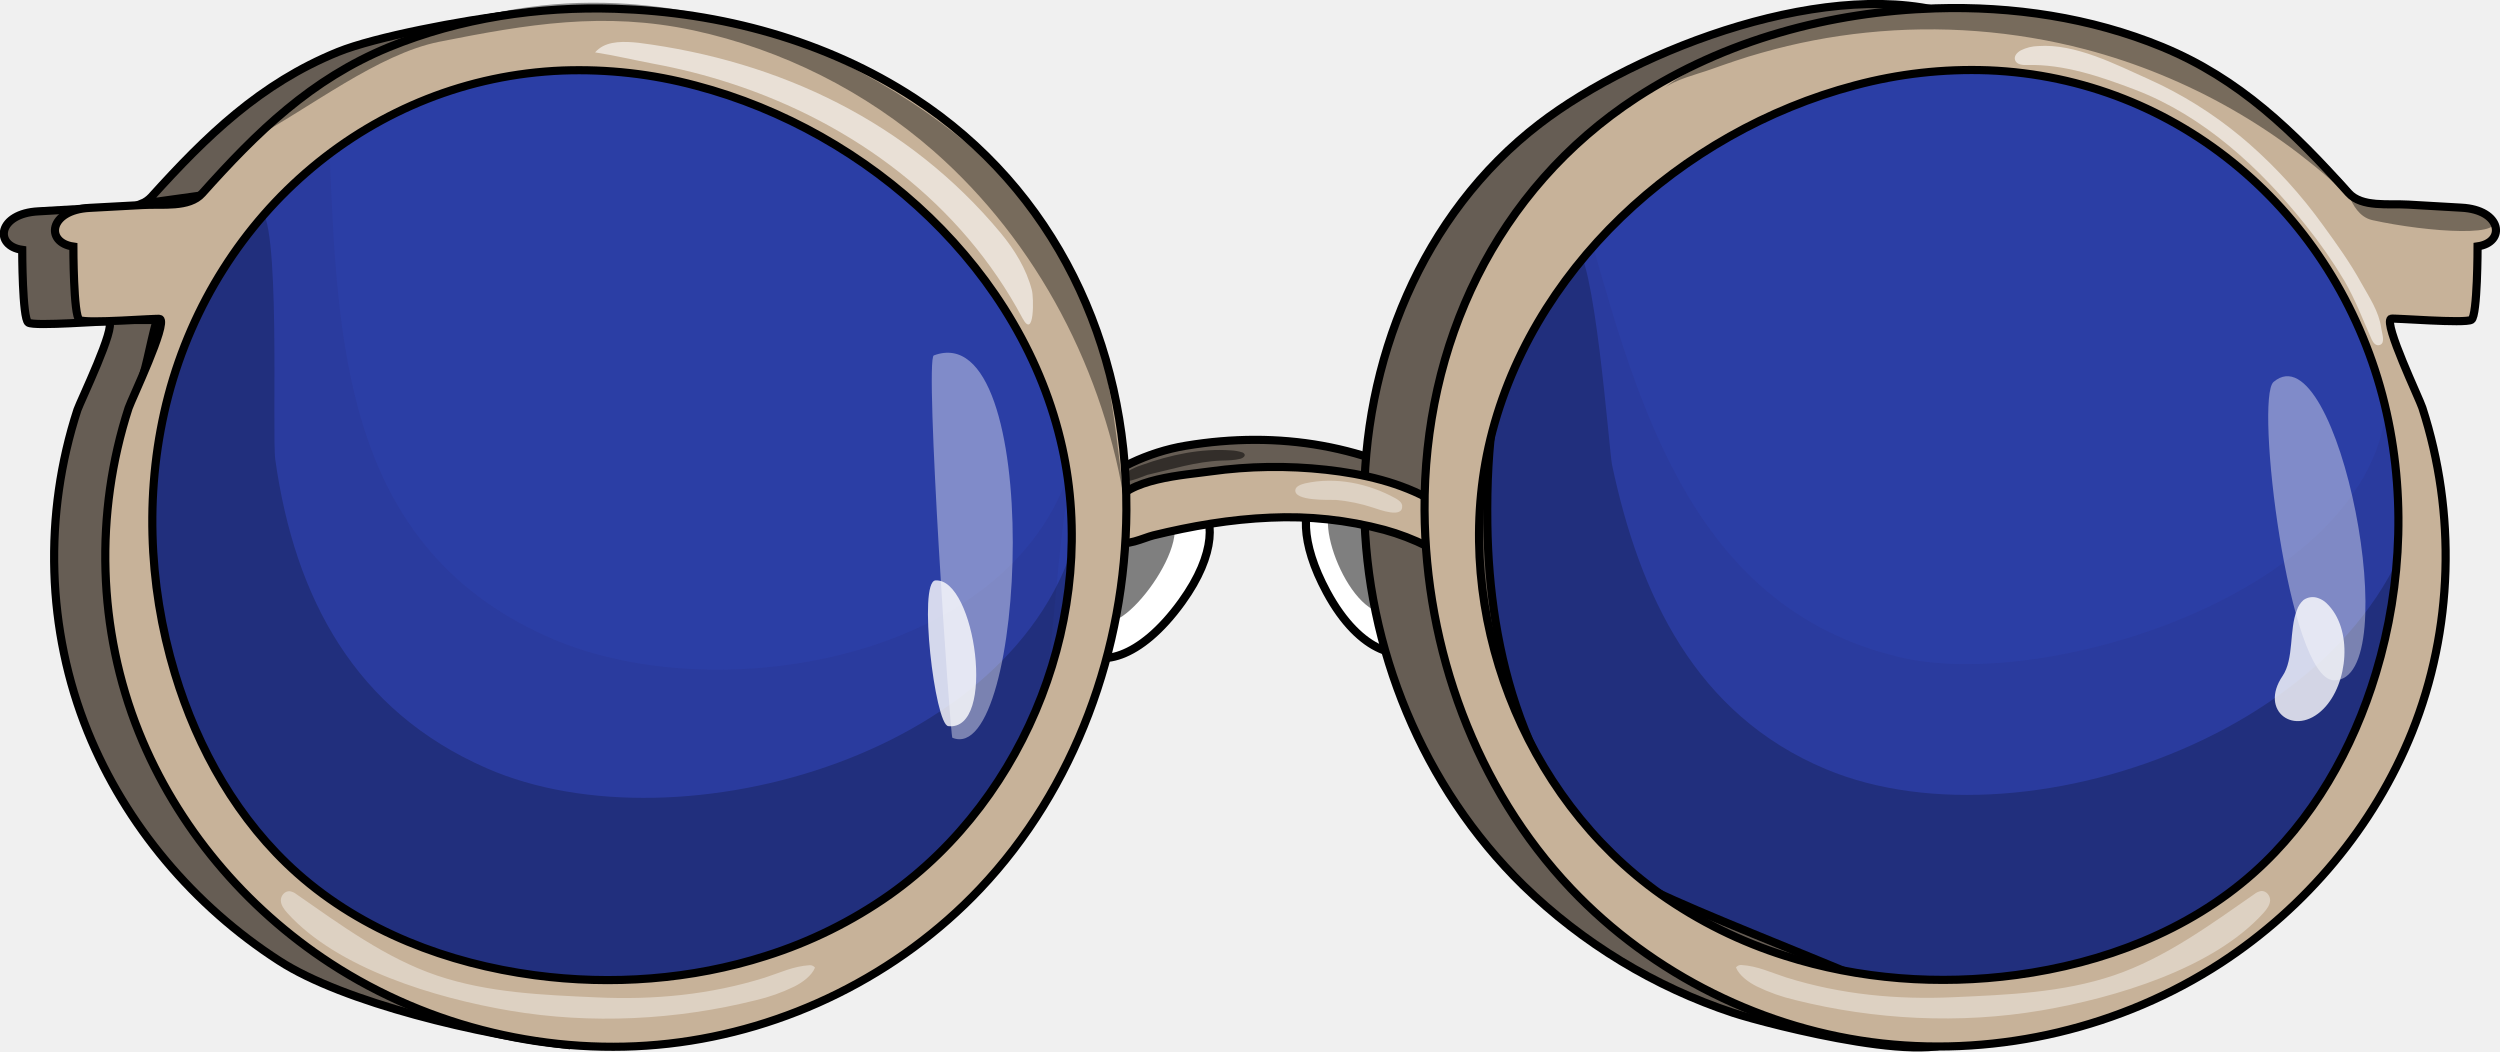
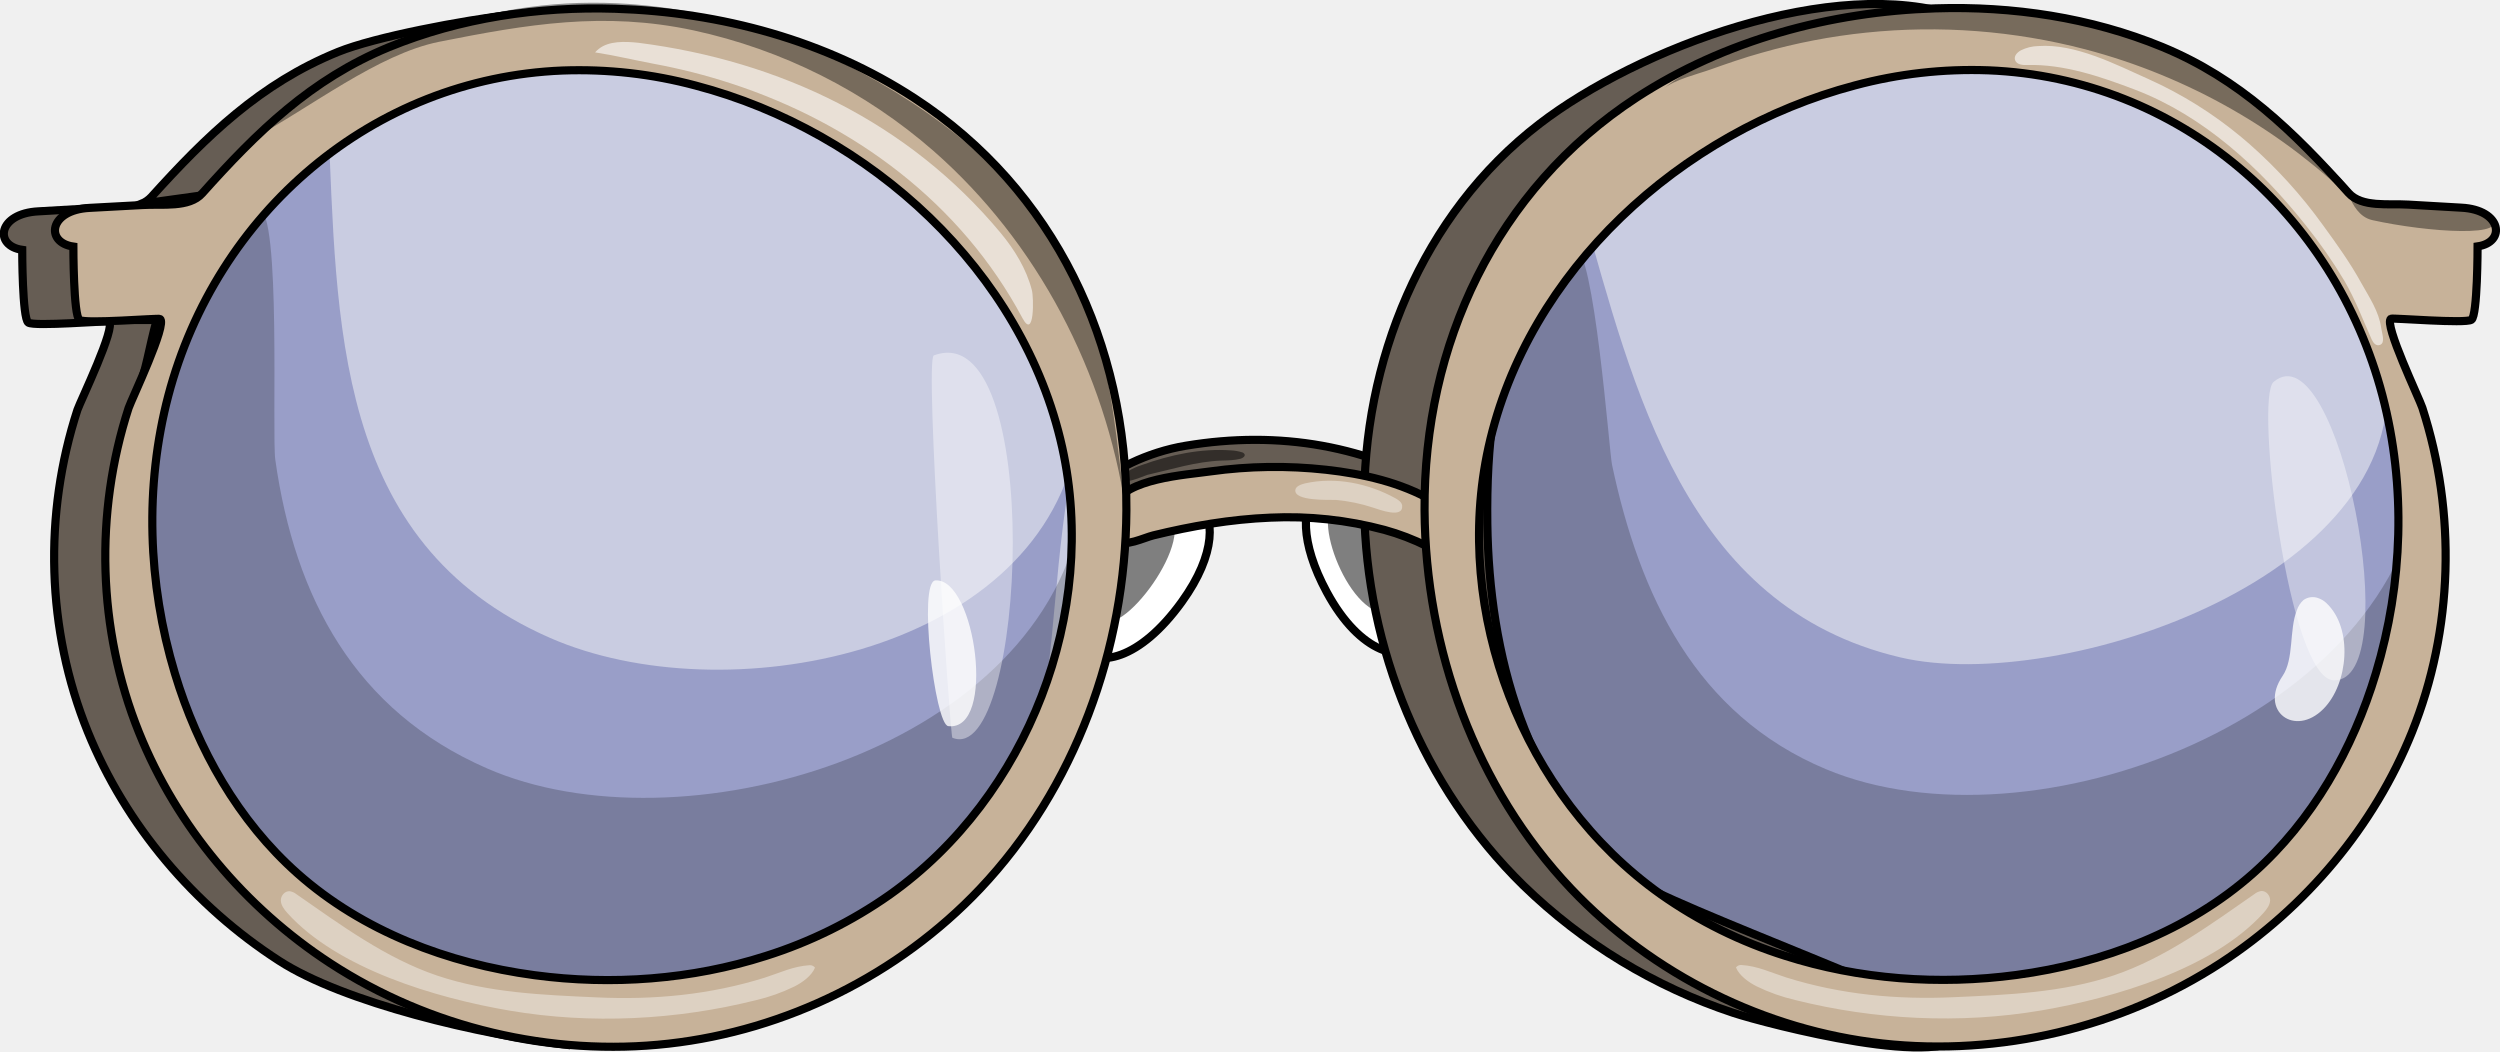
<svg xmlns="http://www.w3.org/2000/svg" viewBox="0 0 1226.7 515.9">
  <defs>
-     <style>.cls-1{fill:#2b3ea5;}.cls-2{fill:#29328d;opacity:0.3;}.cls-3{opacity:0.21;}.cls-10,.cls-4,.cls-5,.cls-6{fill:#fff;}.cls-11,.cls-4{opacity:0.4;}.cls-5{opacity:0.8;}.cls-6,.cls-8,.cls-9{stroke:#000;stroke-miterlimit:10;stroke-width:4px;}.cls-7{opacity:0.5;}.cls-8{fill:#665d54;}.cls-9{fill:#c7b299;}.cls-10{opacity:0.6;}</style>
+     <style>.a{fill:#2b3ea5;opacity:0.2;}.b{fill:#29328d;opacity:0.3;}.c{opacity:0.21;}.d,.e,.f,.j{fill:#fff;}.d,.k{opacity:0.4;}.e{opacity:0.8;}.f,.h,.i{stroke:#000;stroke-miterlimit:10;stroke-width:4px;}.g{opacity:0.5;}.h{fill:#665d54;}.i{fill:#c7b299;}.j{opacity:0.6;}</style>
  </defs>
-   <g id="Laag_5" data-name="Laag 5">
-     <path class="cls-1" d="M824,482.8c0,297.9-461.2,298.2-462,0C361.2,174.1,824,176,824,482.8Z" transform="translate(-297 -226)" />
-     <path class="cls-2" d="M458,284.4c4.5,99,2.2,207.9,108.9,254.6,85,37.2,236.7,8.7,258.1-94-22.9,108.8,7.8,185.5-108.7,249.9-81.2,44.9-153.6,37.3-232.5-.9s-115.1-92.5-121.1-182C358.7,451.5,388.7,305.5,458,284.4Z" transform="translate(-297 -226)" />
-     <path class="cls-3" d="M424,328.2c11.1,1.7,6.3,111.2,8.1,123.5,9.6,67.8,39.2,123.1,103.8,151.3,94.6,41.4,267.3-7.9,291.1-122-13.2,62.9-.9,103.9-42.4,151-20.9,23.7-50.9,46.9-79.4,59.8-78.7,35.5-154.7,32.9-232-3.5-70.1-33-93.2-89.5-108.5-164.2C357.8,490.6,375.7,320.9,424,328.2Z" transform="translate(-297 -226)" />
-     <path class="cls-4" d="M755.2,400.4c54.7-20.4,45.6,202.7,9.1,187.6C763.3,587.6,750.6,402.1,755.2,400.4Z" transform="translate(-297 -226)" />
-     <path class="cls-5" d="M756,510.8c19.6-1.3,30.1,74.2,6.3,71.5C755.7,581.6,747.4,511.4,756,510.8Z" transform="translate(-297 -226)" />
-     <path class="cls-1" d="M1485,483.8c0,296.5-461.2,296.8-462,0C1022.2,176.5,1485,178.4,1485,483.8Z" transform="translate(-297 -226)" />
-     <path class="cls-2" d="M1073.1,327.1c25.6,89.9,50.4,196.6,156.5,221.5,78,18.3,256.5-40.7,237.5-147.2,18.1,101.3,40.2,177.3-43.5,255.1-73.5,68.4-160.7,91.1-256.4,56.3-78.7-28.6-129.1-91.2-141.7-173.9C1018.3,491.7,1021.5,357.2,1073.1,327.1Z" transform="translate(-297 -226)" />
-     <path class="cls-3" d="M1069.4,346.7c9.9.5,17.2,100.9,18.6,107.4,13.6,64.1,41,122.5,104.9,149.3,101,42.3,280.9-25.2,293.2-147-6.6,63.9,10,103.4-26.4,154.6-18.3,25.8-45.7,52-72.7,67.8-74.6,43.6-150.4,48.9-231.1,20.8-73.2-25.5-102.1-79.2-125.1-152C1020.5,515.1,1020.5,344.5,1069.4,346.7Z" transform="translate(-297 -226)" />
-     <path class="cls-4" d="M1412.6,413.4c31.7-26.8,65.7,147.5,29.5,146.4C1419.9,559.1,1403.3,421.3,1412.6,413.4Z" transform="translate(-297 -226)" />
-     <path class="cls-5" d="M1434.8,519.6a10.7,10.7,0,0,1,3.7,2.3c13.3,12.5,10.7,39.7-1.4,51.9-14,14.2-31.8,1.1-20.1-16.1,5.7-8.4,3.2-22.7,7-32.2a11.6,11.6,0,0,1,3.3-5.1A7.8,7.8,0,0,1,1434.8,519.6Z" transform="translate(-297 -226)" />
-   </g>
-   <g id="Laag_4" data-name="Laag 4">
-     <path class="cls-6" d="M876.9,521.3c-41.6,57.6-82.2,15.1-36.8-35.4C874.9,447.2,911,474,876.9,521.3Z" transform="translate(-297 -226)" />
-     <path class="cls-7" d="M842.7,497.6q-11.2,14.9-6.2,31.3c9.1,14.1,50.2-41.3,32.6-51.5Q850.2,478.6,842.7,497.6Z" transform="translate(-297 -226)" />
-     <path class="cls-6" d="M948,516.5c32.8,60.9,84.5,19.5,37-34.7C950.8,443,921.6,467.7,948,516.5Z" transform="translate(-297 -226)" />
-     <path class="cls-7" d="M978.8,492.6q15.9,18.2,3,33.1c-19.8,9.8-42.4-45.8-29.4-53.3Q971.2,473.6,978.8,492.6Z" transform="translate(-297 -226)" />
-     <path class="cls-8" d="M1008.5,468.7c-40.2-24.3-83.8-31.6-129.6-24-37.9,6.2-74.5,37.5-18,34.3,53.1-3,96.2-1.4,148.6,4.7Z" transform="translate(-297 -226)" />
-     <path class="cls-8" d="M1257.8,234c-60.9-20.8-157.4,15.9-205.3,52.7-57.9,44.4-87.1,117.2-86.1,188.7.9,68.6,28.8,136.8,78.1,185.1a268.9,268.9,0,0,0,103,62.5c16.1,5.3,108.2,29.4,113.3,8.7,2.1-8.6-147.3-61.9-163.4-74.8-52-42.1-69.7-109.9-70.6-173.9-1-79.4,16.4-126.2,80.2-173.6,25.5-18.9,50.1-40.1,78.7-54.5C1197.5,249,1251.3,242.9,1257.8,234Z" transform="translate(-297 -226)" />
-     <path class="cls-9" d="M843.3,474c6.2-13.3,35.2-14.9,47.7-16.7a228.9,228.9,0,0,1,56.7-.8c18,2,36.7,6.2,52.5,15.4,5.2,3,28.7,24.6,12.4,28-4.7,1-11.2-3.8-15.2-5.8a115.1,115.1,0,0,0-21.1-8.1,183.4,183.4,0,0,0-56-6c-19.4.8-38.6,4.1-57.4,8.7-4.5,1.1-14,5.9-18.1,2.7S841.6,477.5,843.3,474Z" transform="translate(-297 -226)" />
-     <path class="cls-8" d="M398,321.6c12.2-16,32.9-35.8,63-57.9,19.3-14.3,64.1-25.7,88-30.7-25.1,3-68,11.1-86.2,18.5-38.1,15.5-64.5,41.2-91.5,71.1a13.7,13.7,0,0,1-4.9,3.4Z" transform="translate(-297 -226)" />
-     <path class="cls-8" d="M518,725.2c-36-12.9-64-25.8-96-57.6s-55.8-75.2-66-113.1c-9-33.5-5-104.5,8-135,4.7-11,6.2-23.3,9.9-36.5H338l-3-36-8-4,3-12,20.8-2.9c-3.1,0-6.1,0-8.9.1l-26,1.5c-20,1-22,16.9-8,18.9,0,0,0,33.7,3,35.7s38.7-1,39.5-.5c3.8,2.3-13.9,39-15.4,43.3-16.7,51.3-15.2,108,5.1,158,18.6,45.8,52.1,85.4,93.8,112.3,31.6,20.5,99.1,36.6,143,41.5C566.2,736.1,536.6,731.9,518,725.2Z" transform="translate(-297 -226)" />
-     <path class="cls-9" d="M745.6,274.1c-43.3-28.2-95-42.2-146.7-43.8-37.7-1.2-76.1,4.5-111.2,18.9-38.1,15.7-64.5,41.5-91.5,71.7-6.4,7.2-19.6,5.1-29.3,5.7L341,328c-20,1-22,17-8,19,0,0,0,34,3,36s38.7-1,39.5-.5c3.8,2.3-13.9,39.3-15.4,43.7-16.7,51.6-15.2,108.8,5.1,159.2,18.6,46.2,52.1,86,93.8,113.2,48.6,31.7,108.4,46,166.1,39.5s112.8-33.8,152.7-75.9c46.7-49.3,71.5-117.7,71.9-185.7C850.1,395.1,814.6,319,745.6,274.1Zm-72.9,421c-36.3,11.6-75.6,14.5-113.5,9.4C516.8,698.8,475,683,443,654.6c-29.1-25.8-49-61-60.2-98.2-13.3-44.1-14.9-91.8-3.2-136.3,23.6-89.4,99.9-155.7,193.4-159.5a221.5,221.5,0,0,1,65.4,7.4C724,290.5,799,359,818.2,445.5c18,81.1-16.8,171.4-84.6,219.5A221.4,221.4,0,0,1,672.7,695.1Z" transform="translate(-297 -226)" />
-     <path class="cls-10" d="M590.8,250a12.3,12.3,0,0,0-1.8,1.7c9.7,1.5,19.2,3.8,28.8,5.6a296.8,296.8,0,0,1,37.8,9.6c60.2,19.6,113,58.7,143.1,115.2,5.9,11,5.6-10.3,4.6-13.8-2.7-10.4-8.5-19.8-15.3-28-45.2-54.3-108.2-84.4-177.7-93.3C603.6,246.3,595.8,246,590.8,250Z" transform="translate(-297 -226)" />
-     <path class="cls-4" d="M439.2,663.3a7.2,7.2,0,0,1,3.3,1.5c21.3,14.8,43.8,31.4,69,39.9s51.9,9.5,78.4,10.7c28.1,1.3,55.6-1.3,82.4-9.7,7.5-2.4,13.9-5.6,22-6.1a3.1,3.1,0,0,1,2.6,1.2c-1.6,4-6.2,7.3-10.2,9.3a89.3,89.3,0,0,1-18.9,6.7c-38.8,9.7-80.7,11.9-120.7,5.1-36.4-6.2-84.5-20.6-109.1-47.9-1.6-1.8-3.1-3.8-3.2-6.1s1.9-4.8,4.4-4.6Z" transform="translate(-297 -226)" />
-     <path class="cls-11" d="M849.3,475.8c-6.5-48.5-8.4-94.5-37.5-136.1-18-25.6-41.8-46.7-68-63.8-42.9-28-92.9-45.9-144-48.3C532,224.4,471.2,249.7,421,294c28-15,61.5-41.5,91.5-47.5,43.2-8.6,80.8-15,124.8-5.6a263.9,263.9,0,0,1,117.8,59.2C806.2,344.9,839.3,408.8,849.3,475.8Z" transform="translate(-297 -226)" />
-     <path class="cls-9" d="M996,476.4c.4,68,25.1,136.3,71.9,185.7,39.9,42.1,95.1,69.5,152.7,75.9s117.4-7.8,166.1-39.5c41.7-27.2,75.2-67,93.8-113.2,20.3-50.4,21.8-107.6,5.1-159.2-1.4-4.4-19.1-41.3-15.4-43.7.8-.5,36.5,2.5,39.5.5s3-36,3-36c14-2,12-18-8-19l-26-1.5c-9.7-.6-22.8,1.5-29.3-5.7-27.1-30.2-53.4-56-91.5-71.7-35-14.4-73.4-20.1-111.2-18.9-51.6,1.6-103.4,15.6-146.7,43.8C1031,319,995.5,395.1,996,476.4ZM1112,664.9c-67.8-48.1-102.5-138.4-84.6-219.5,19.2-86.5,94.2-154.9,179.8-177.5a221.5,221.5,0,0,1,65.4-7.4c93.6,3.8,169.8,70.1,193.4,159.5,11.7,44.5,10.1,92.3-3.2,136.3-11.2,37.2-31.1,72.4-60.2,98.2-32,28.4-73.8,44.2-116.2,49.9-37.9,5.1-77.2,2.2-113.5-9.4A221.4,221.4,0,0,1,1112,664.9Z" transform="translate(-297 -226)" />
-     <path class="cls-10" d="M1464.9,395.2c-1.9.8-3.3-.8-4.1-2.5-4.4-9.8-8-19.6-13.5-29a240.4,240.4,0,0,0-19.1-27.4c-22.1-27.8-50-53.5-83.6-66.3-16.8-6.4-34.9-12.6-52.9-12.1-2.3.1-5.1-.2-5.9-2.3s1-3.9,2.8-4.9a20.2,20.2,0,0,1,8.5-2.1c18.1-1.3,37.8,8.9,54.1,16.2a197.8,197.8,0,0,1,45.6,28.5l4.1,3.5a238.9,238.9,0,0,1,35.8,39.5c6.7,9.2,13.4,18.5,18.9,28.5,3.9,7,8.7,14,9.8,22.1C1465.8,389.7,1467.5,394.1,1464.9,395.2Z" transform="translate(-297 -226)" />
-     <path class="cls-4" d="M1406.5,663.2a7.2,7.2,0,0,0-3.3,1.5c-21.3,14.8-43.8,31.4-69,39.9s-51.9,9.5-78.4,10.7c-28.1,1.3-55.6-1.3-82.4-9.7-7.5-2.4-13.9-5.6-22-6.1a3.1,3.1,0,0,0-2.6,1.2c1.6,4,6.2,7.3,10.2,9.3a89.3,89.3,0,0,0,18.9,6.7c38.8,9.7,80.7,11.9,120.7,5.1,36.4-6.2,84.5-20.6,109.1-47.9,1.6-1.8,3.1-3.8,3.2-6.1s-1.9-4.8-4.4-4.6Z" transform="translate(-297 -226)" />
-     <path class="cls-11" d="M1435.1,303.9c-16.7-15.5-34-30.4-53.5-42.1-30.4-18.3-65.5-28.1-100.9-30.7-53.2-4-109.2,5.8-156.5,31a71.7,71.7,0,0,0-10.9,7.4c5.8-4.6,16.3-7,23.3-9.5s16.4-5.8,24.8-8.1a297.5,297.5,0,0,1,51.4-9.9,302.1,302.1,0,0,1,107.4,8.2,298.5,298.5,0,0,1,71.9,29.4,295.5,295.5,0,0,1,32.9,21.8q7.8,6,15.3,12.5c4.7,4.1,8.2,9.1,13.8,12.1-2.3-6.5-7.5-11.5-12.6-16.3Z" transform="translate(-297 -226)" />
-     <path class="cls-11" d="M1518.4,331.9c-7.4-3.8-68.4-8.9-68.4-8.9,1.4,3,4.4,9.5,11,11C1488,340,1531.2,343,1518.4,331.9Z" transform="translate(-297 -226)" />
-     <path class="cls-7" d="M860,459c11.9-2.7,23.8-6.5,36.2-7,3.2-.1,6.4-.1,9.5-.9,1.1-.3,2.4-1.2,2-2.2a2,2,0,0,0-1.4-1,21.4,21.4,0,0,0-5.2-.9c-14.9-1.1-29.9,2.2-43.9,7.2a28.7,28.7,0,0,0-6.6,3,5.2,5.2,0,0,0-2.1,2.3C846.4,465.2,858.4,459.4,860,459Z" transform="translate(-297 -226)" />
-     <path class="cls-4" d="M932.6,466.4c.2-1.9,3.1-2.8,4.7-3.2,15-3.4,31.3,0,44.6,7.4,1.4.8,2.9,1.9,3.1,3.4.7,6.7-11.3,2-14.2,1.1a80.4,80.4,0,0,0-18.4-3.8C949.2,471.2,931.9,472,932.6,466.4Z" transform="translate(-297 -226)" />
-   </g>
+   <path class="a" d="M824,482.8c0,297.9-461.2,298.2-462,0C361.2,174.1,824,176,824,482.8Z" transform="translate(-297 -226)" />
+   <path class="b" d="M458,284.4c4.5,99,2.2,207.9,108.9,254.6,85,37.2,236.7,8.7,258.1-94-22.9,108.8,7.8,185.5-108.7,249.9-81.2,44.9-153.6,37.3-232.5-.9s-115.1-92.5-121.1-182C358.7,451.5,388.7,305.5,458,284.4Z" transform="translate(-297 -226)" />
+   <path class="c" d="M424,328.2c11.1,1.7,6.3,111.2,8.1,123.5,9.6,67.8,39.2,123.1,103.8,151.3,94.6,41.4,267.3-7.9,291.1-122-13.2,62.9-.9,103.9-42.4,151-20.9,23.7-50.9,46.9-79.4,59.8-78.7,35.5-154.7,32.9-232-3.5-70.1-33-93.2-89.5-108.5-164.2C357.8,490.6,375.7,320.9,424,328.2Z" transform="translate(-297 -226)" />
+   <path class="d" d="M755.2,400.4c54.7-20.4,45.6,202.7,9.1,187.6C763.3,587.6,750.6,402.1,755.2,400.4Z" transform="translate(-297 -226)" />
+   <path class="e" d="M756,510.8c19.6-1.3,30.1,74.2,6.3,71.5C755.7,581.6,747.4,511.4,756,510.8Z" transform="translate(-297 -226)" />
+   <path class="a" d="M1485,483.8c0,296.5-461.2,296.8-462,0C1022.2,176.5,1485,178.4,1485,483.8Z" transform="translate(-297 -226)" />
+   <path class="b" d="M1073.1,327.1c25.6,89.9,50.4,196.6,156.5,221.5,78,18.3,256.5-40.7,237.5-147.2,18.1,101.3,40.2,177.3-43.5,255.1-73.5,68.4-160.7,91.1-256.4,56.3-78.7-28.6-129.1-91.2-141.7-173.9C1018.3,491.7,1021.5,357.2,1073.1,327.1Z" transform="translate(-297 -226)" />
+   <path class="c" d="M1069.4,346.7c9.9.5,17.2,100.9,18.6,107.4,13.6,64.1,41,122.5,104.9,149.3,101,42.3,280.9-25.2,293.2-147-6.6,63.9,10,103.4-26.4,154.6-18.3,25.8-45.7,52-72.7,67.8-74.6,43.6-150.4,48.9-231.1,20.8-73.2-25.5-102.1-79.2-125.1-152C1020.5,515.1,1020.5,344.5,1069.4,346.7Z" transform="translate(-297 -226)" />
+   <path class="d" d="M1412.6,413.4c31.7-26.8,65.7,147.5,29.5,146.4C1419.9,559.1,1403.3,421.3,1412.6,413.4Z" transform="translate(-297 -226)" />
+   <path class="e" d="M1434.8,519.6a10.7,10.7,0,0,1,3.7,2.3c13.3,12.5,10.7,39.7-1.4,51.9-14,14.2-31.8,1.1-20.1-16.1,5.7-8.4,3.2-22.7,7-32.2a11.6,11.6,0,0,1,3.3-5.1A7.8,7.8,0,0,1,1434.8,519.6Z" transform="translate(-297 -226)" />
+   <path class="f" d="M876.9,521.3c-41.6,57.6-82.2,15.1-36.8-35.4C874.9,447.2,911,474,876.9,521.3Z" transform="translate(-297 -226)" />
+   <path class="g" d="M842.7,497.6q-11.2,14.9-6.2,31.3c9.1,14.1,50.2-41.3,32.6-51.5Q850.2,478.6,842.7,497.6Z" transform="translate(-297 -226)" />
+   <path class="f" d="M948,516.5c32.8,60.9,84.5,19.5,37-34.7C950.8,443,921.6,467.7,948,516.5Z" transform="translate(-297 -226)" />
+   <path class="g" d="M978.8,492.6q15.9,18.2,3,33.1c-19.8,9.8-42.4-45.8-29.4-53.3Q971.2,473.6,978.8,492.6Z" transform="translate(-297 -226)" />
+   <path class="h" d="M1008.5,468.7c-40.2-24.3-83.8-31.6-129.6-24-37.9,6.2-74.5,37.5-18,34.3,53.1-3,96.2-1.4,148.6,4.7Z" transform="translate(-297 -226)" />
+   <path class="h" d="M1257.8,234c-60.9-20.8-157.4,15.9-205.3,52.7-57.9,44.4-87.1,117.2-86.1,188.7.9,68.6,28.8,136.8,78.1,185.1a268.9,268.9,0,0,0,103,62.5c16.1,5.3,108.2,29.4,113.3,8.7,2.1-8.6-147.3-61.9-163.4-74.8-52-42.1-69.7-109.9-70.6-173.9-1-79.4,16.4-126.2,80.2-173.6,25.5-18.9,50.1-40.1,78.7-54.5C1197.5,249,1251.3,242.9,1257.8,234Z" transform="translate(-297 -226)" />
+   <path class="i" d="M843.3,474c6.2-13.3,35.2-14.9,47.7-16.7a228.9,228.9,0,0,1,56.7-.8c18,2,36.7,6.2,52.5,15.4,5.2,3,28.7,24.6,12.4,28-4.7,1-11.2-3.8-15.2-5.8a115.1,115.1,0,0,0-21.1-8.1,183.4,183.4,0,0,0-56-6c-19.4.8-38.6,4.1-57.4,8.7-4.5,1.1-14,5.9-18.1,2.7S841.6,477.5,843.3,474Z" transform="translate(-297 -226)" />
+   <path class="h" d="M398,321.6c12.2-16,32.9-35.8,63-57.9,19.3-14.3,64.1-25.7,88-30.7-25.1,3-68,11.1-86.2,18.5-38.1,15.5-64.5,41.2-91.5,71.1a13.7,13.7,0,0,1-4.9,3.4Z" transform="translate(-297 -226)" />
+   <path class="h" d="M518,725.2c-36-12.9-64-25.8-96-57.6s-55.8-75.2-66-113.1c-9-33.5-5-104.5,8-135,4.7-11,6.2-23.3,9.9-36.5H338l-3-36-8-4,3-12,20.8-2.9c-3.1,0-6.1,0-8.9.1l-26,1.5c-20,1-22,16.9-8,18.9,0,0,0,33.7,3,35.7s38.7-1,39.5-.5c3.8,2.3-13.9,39-15.4,43.3-16.7,51.3-15.2,108,5.1,158,18.6,45.8,52.1,85.4,93.8,112.3,31.6,20.5,99.1,36.6,143,41.5C566.2,736.1,536.6,731.9,518,725.2Z" transform="translate(-297 -226)" />
+   <path class="i" d="M745.6,274.1c-43.3-28.2-95-42.2-146.7-43.8-37.7-1.2-76.1,4.5-111.2,18.9-38.1,15.7-64.5,41.5-91.5,71.7-6.4,7.2-19.6,5.1-29.3,5.7L341,328c-20,1-22,17-8,19,0,0,0,34,3,36s38.7-1,39.5-.5c3.8,2.3-13.9,39.3-15.4,43.7-16.7,51.6-15.2,108.8,5.1,159.2,18.6,46.2,52.1,86,93.8,113.2,48.6,31.7,108.4,46,166.1,39.5s112.8-33.8,152.7-75.9c46.7-49.3,71.5-117.7,71.9-185.7C850.1,395.1,814.6,319,745.6,274.1Zm-72.9,421c-36.3,11.6-75.6,14.5-113.5,9.4C516.8,698.8,475,683,443,654.6c-29.1-25.8-49-61-60.2-98.2-13.3-44.1-14.9-91.8-3.2-136.3,23.6-89.4,99.9-155.7,193.4-159.5a221.5,221.5,0,0,1,65.4,7.4C724,290.5,799,359,818.2,445.5c18,81.1-16.8,171.4-84.6,219.5A221.4,221.4,0,0,1,672.7,695.1Z" transform="translate(-297 -226)" />
+   <path class="j" d="M590.8,250a12.3,12.3,0,0,0-1.8,1.7c9.7,1.5,19.2,3.8,28.8,5.6a296.8,296.8,0,0,1,37.8,9.6c60.2,19.6,113,58.7,143.1,115.2,5.9,11,5.6-10.3,4.6-13.8-2.7-10.4-8.5-19.8-15.3-28-45.2-54.3-108.2-84.4-177.7-93.3C603.6,246.3,595.8,246,590.8,250Z" transform="translate(-297 -226)" />
+   <path class="d" d="M439.2,663.3a7.2,7.2,0,0,1,3.3,1.5c21.3,14.8,43.8,31.4,69,39.9s51.9,9.5,78.4,10.7c28.1,1.3,55.6-1.3,82.4-9.7,7.5-2.4,13.9-5.6,22-6.1a3.1,3.1,0,0,1,2.6,1.2c-1.6,4-6.2,7.3-10.2,9.3a89.3,89.3,0,0,1-18.9,6.7c-38.8,9.7-80.7,11.9-120.7,5.1-36.4-6.2-84.5-20.6-109.1-47.9-1.6-1.8-3.1-3.8-3.2-6.1s1.9-4.8,4.4-4.6Z" transform="translate(-297 -226)" />
+   <path class="k" d="M849.3,475.8c-6.5-48.5-8.4-94.5-37.5-136.1-18-25.6-41.8-46.7-68-63.8-42.9-28-92.9-45.9-144-48.3C532,224.4,471.2,249.7,421,294c28-15,61.5-41.5,91.5-47.5,43.2-8.6,80.8-15,124.8-5.6a263.9,263.9,0,0,1,117.8,59.2C806.2,344.9,839.3,408.8,849.3,475.8Z" transform="translate(-297 -226)" />
+   <path class="i" d="M996,476.4c.4,68,25.1,136.3,71.9,185.7,39.9,42.1,95.1,69.5,152.7,75.9s117.4-7.8,166.1-39.5c41.7-27.2,75.2-67,93.8-113.2,20.3-50.4,21.8-107.6,5.1-159.2-1.4-4.4-19.1-41.3-15.4-43.7.8-.5,36.5,2.5,39.5.5s3-36,3-36c14-2,12-18-8-19l-26-1.5c-9.7-.6-22.8,1.5-29.3-5.7-27.1-30.2-53.4-56-91.5-71.7-35-14.4-73.4-20.1-111.2-18.9-51.6,1.6-103.4,15.6-146.7,43.8C1031,319,995.5,395.1,996,476.4ZM1112,664.9c-67.8-48.1-102.5-138.4-84.6-219.5,19.2-86.5,94.2-154.9,179.8-177.5a221.5,221.5,0,0,1,65.4-7.4c93.6,3.8,169.8,70.1,193.4,159.5,11.7,44.5,10.1,92.3-3.2,136.3-11.2,37.2-31.1,72.4-60.2,98.2-32,28.4-73.8,44.2-116.2,49.9-37.9,5.1-77.2,2.2-113.5-9.4A221.4,221.4,0,0,1,1112,664.9Z" transform="translate(-297 -226)" />
+   <path class="j" d="M1464.9,395.2c-1.9.8-3.3-.8-4.1-2.5-4.4-9.8-8-19.6-13.5-29a240.4,240.4,0,0,0-19.1-27.4c-22.1-27.8-50-53.5-83.6-66.3-16.8-6.4-34.9-12.6-52.9-12.1-2.3.1-5.1-.2-5.9-2.3s1-3.9,2.8-4.9a20.2,20.2,0,0,1,8.5-2.1c18.1-1.3,37.8,8.9,54.1,16.2a197.8,197.8,0,0,1,45.6,28.5l4.1,3.5a238.9,238.9,0,0,1,35.8,39.5c6.7,9.2,13.4,18.5,18.9,28.5,3.9,7,8.7,14,9.8,22.1C1465.8,389.7,1467.5,394.1,1464.9,395.2Z" transform="translate(-297 -226)" />
+   <path class="d" d="M1406.5,663.2a7.2,7.2,0,0,0-3.3,1.5c-21.3,14.8-43.8,31.4-69,39.9s-51.9,9.5-78.4,10.7c-28.1,1.3-55.6-1.3-82.4-9.7-7.5-2.4-13.9-5.6-22-6.1a3.1,3.1,0,0,0-2.6,1.2c1.6,4,6.2,7.3,10.2,9.3a89.3,89.3,0,0,0,18.9,6.7c38.8,9.7,80.7,11.9,120.7,5.1,36.4-6.2,84.5-20.6,109.1-47.9,1.6-1.8,3.1-3.8,3.2-6.1s-1.9-4.8-4.4-4.6Z" transform="translate(-297 -226)" />
+   <path class="k" d="M1435.1,303.9c-16.7-15.5-34-30.4-53.5-42.1-30.4-18.3-65.5-28.1-100.9-30.7-53.2-4-109.2,5.8-156.5,31a71.7,71.7,0,0,0-10.9,7.4c5.8-4.6,16.3-7,23.3-9.5s16.4-5.8,24.8-8.1a297.5,297.5,0,0,1,51.4-9.9,302.1,302.1,0,0,1,107.4,8.2,298.5,298.5,0,0,1,71.9,29.4,295.5,295.5,0,0,1,32.9,21.8q7.8,6,15.3,12.5c4.7,4.1,8.2,9.1,13.8,12.1-2.3-6.5-7.5-11.5-12.6-16.3Z" transform="translate(-297 -226)" />
+   <path class="k" d="M1518.4,331.9c-7.4-3.8-68.4-8.9-68.4-8.9,1.4,3,4.4,9.5,11,11C1488,340,1531.2,343,1518.4,331.9Z" transform="translate(-297 -226)" />
+   <path class="g" d="M860,459c11.9-2.7,23.8-6.5,36.2-7,3.2-.1,6.4-.1,9.5-.9,1.1-.3,2.4-1.2,2-2.2a2,2,0,0,0-1.4-1,21.4,21.4,0,0,0-5.2-.9c-14.9-1.1-29.9,2.2-43.9,7.2a28.7,28.7,0,0,0-6.6,3,5.2,5.2,0,0,0-2.1,2.3C846.4,465.2,858.4,459.4,860,459Z" transform="translate(-297 -226)" />
+   <path class="d" d="M932.6,466.4c.2-1.9,3.1-2.8,4.7-3.2,15-3.4,31.3,0,44.6,7.4,1.4.8,2.9,1.9,3.1,3.4.7,6.7-11.3,2-14.2,1.1a80.4,80.4,0,0,0-18.4-3.8C949.2,471.2,931.9,472,932.6,466.4Z" transform="translate(-297 -226)" />
</svg>
